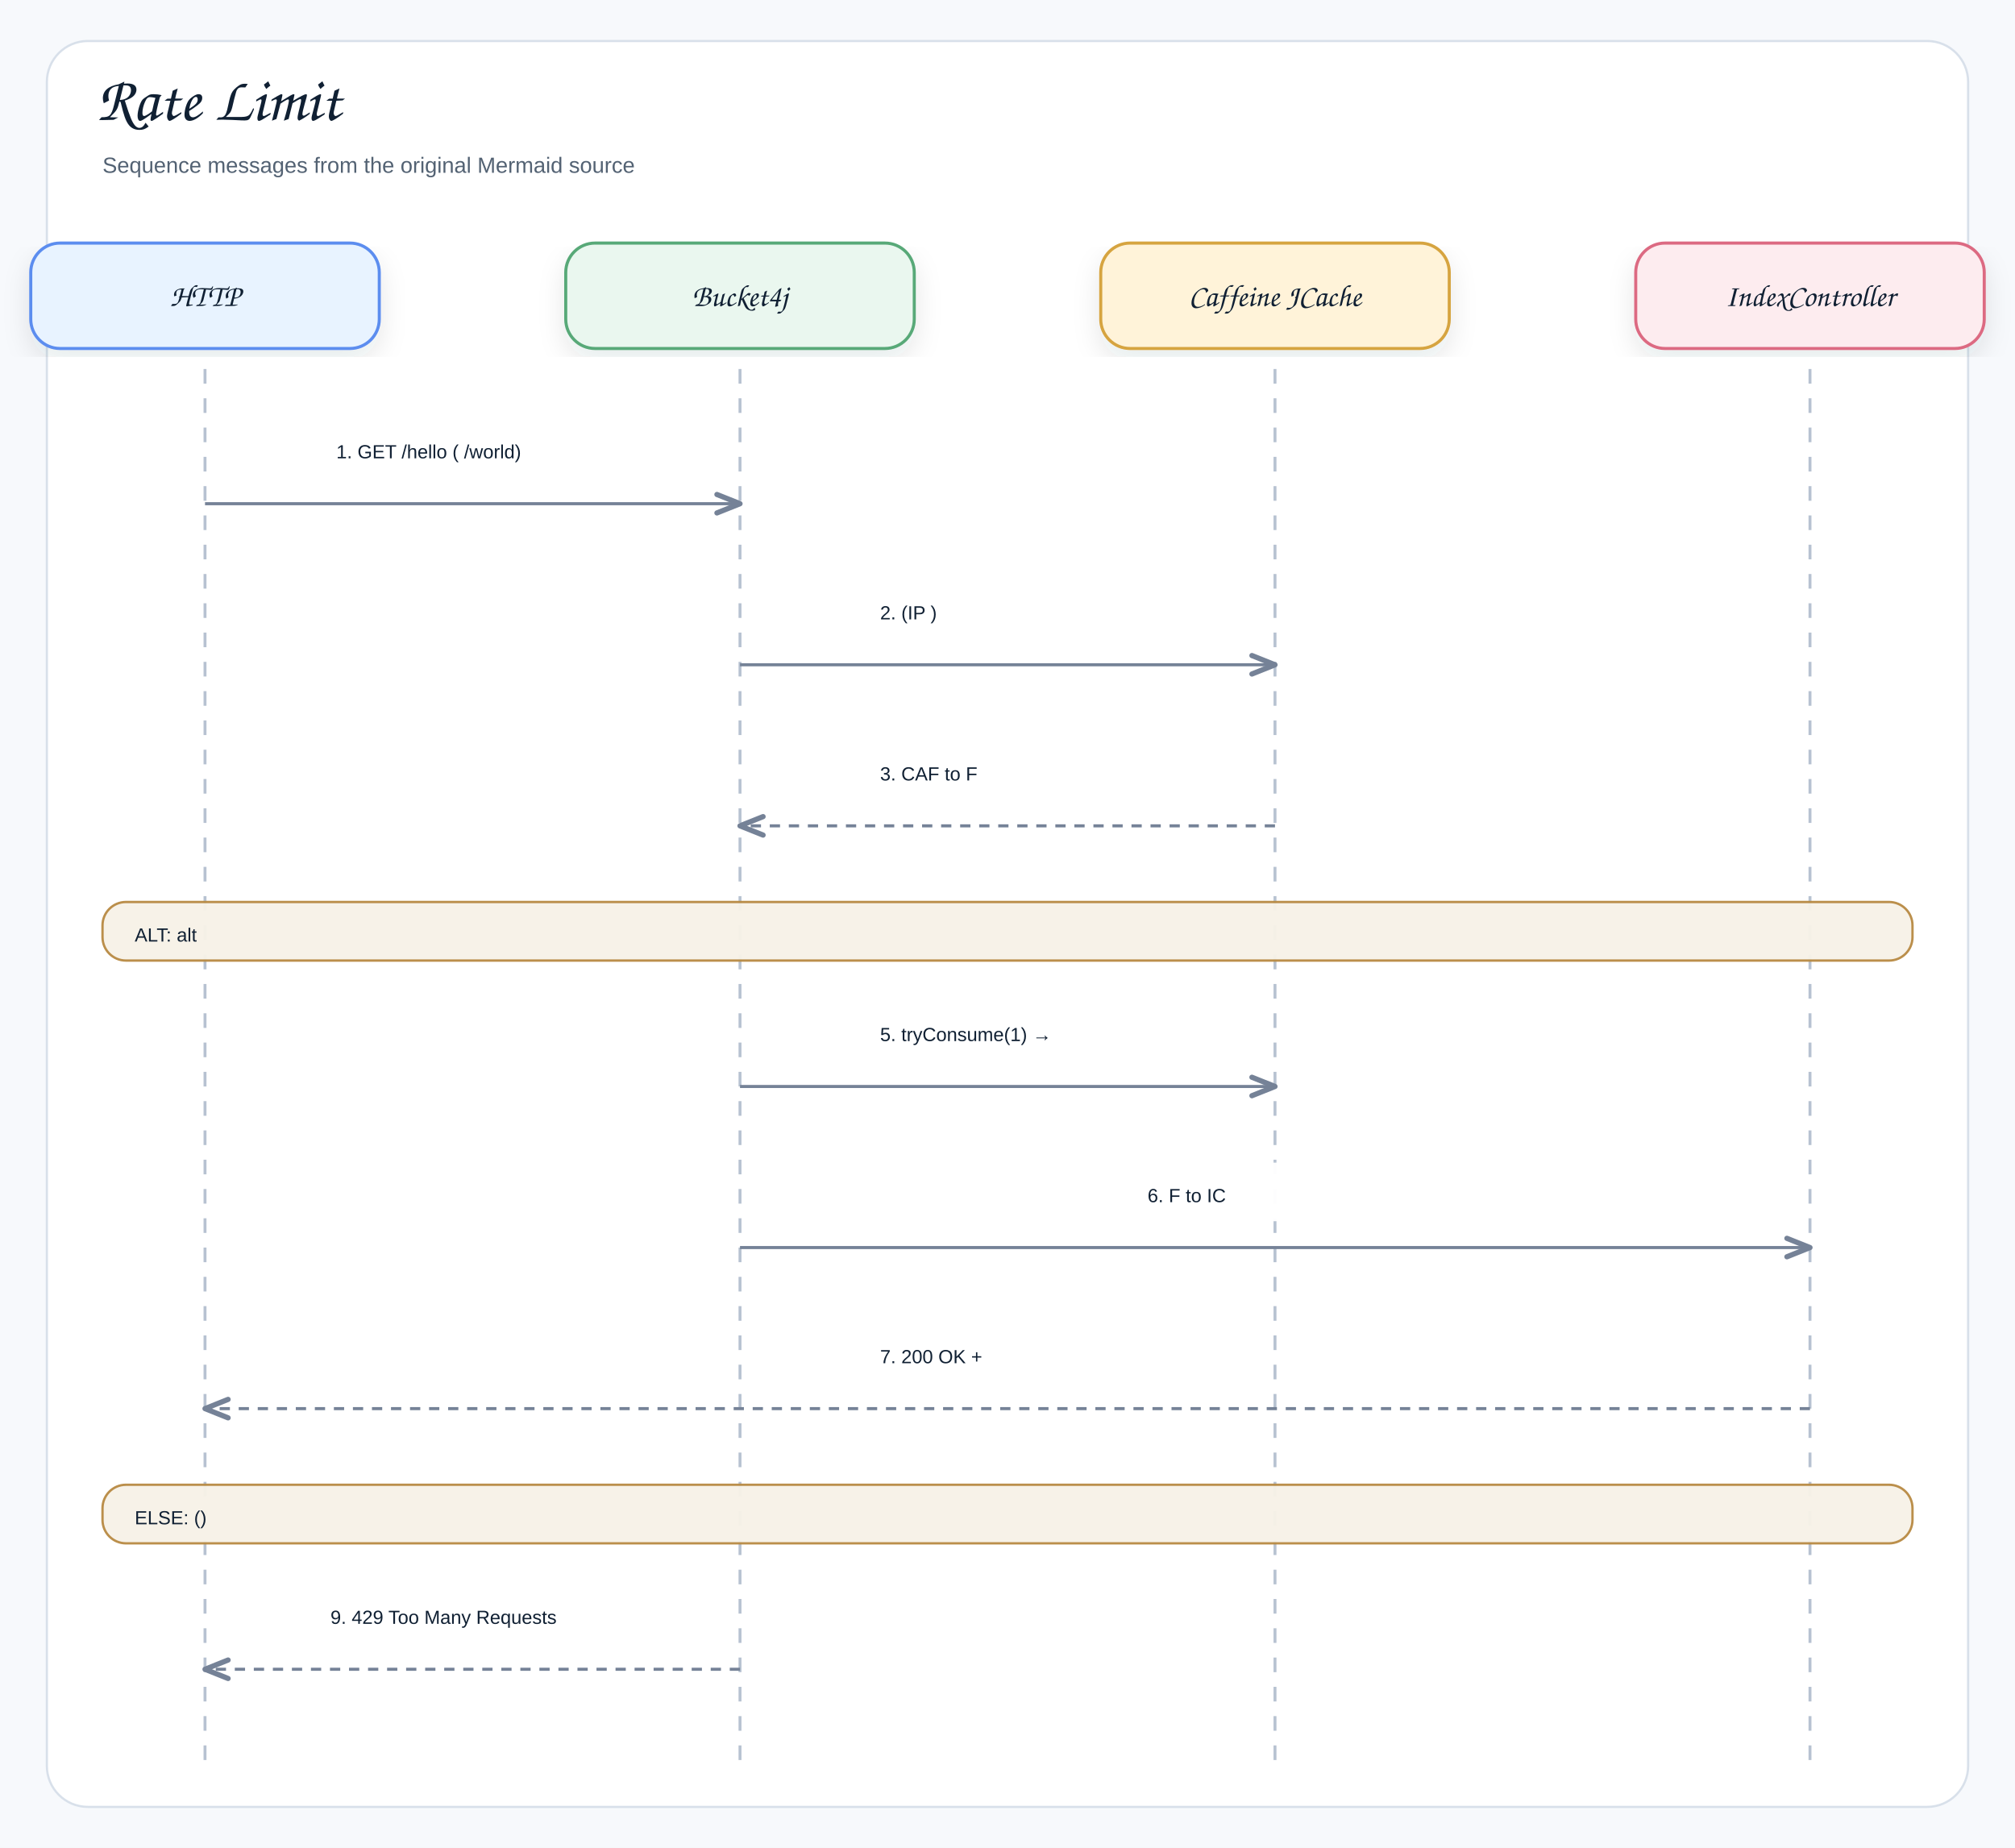
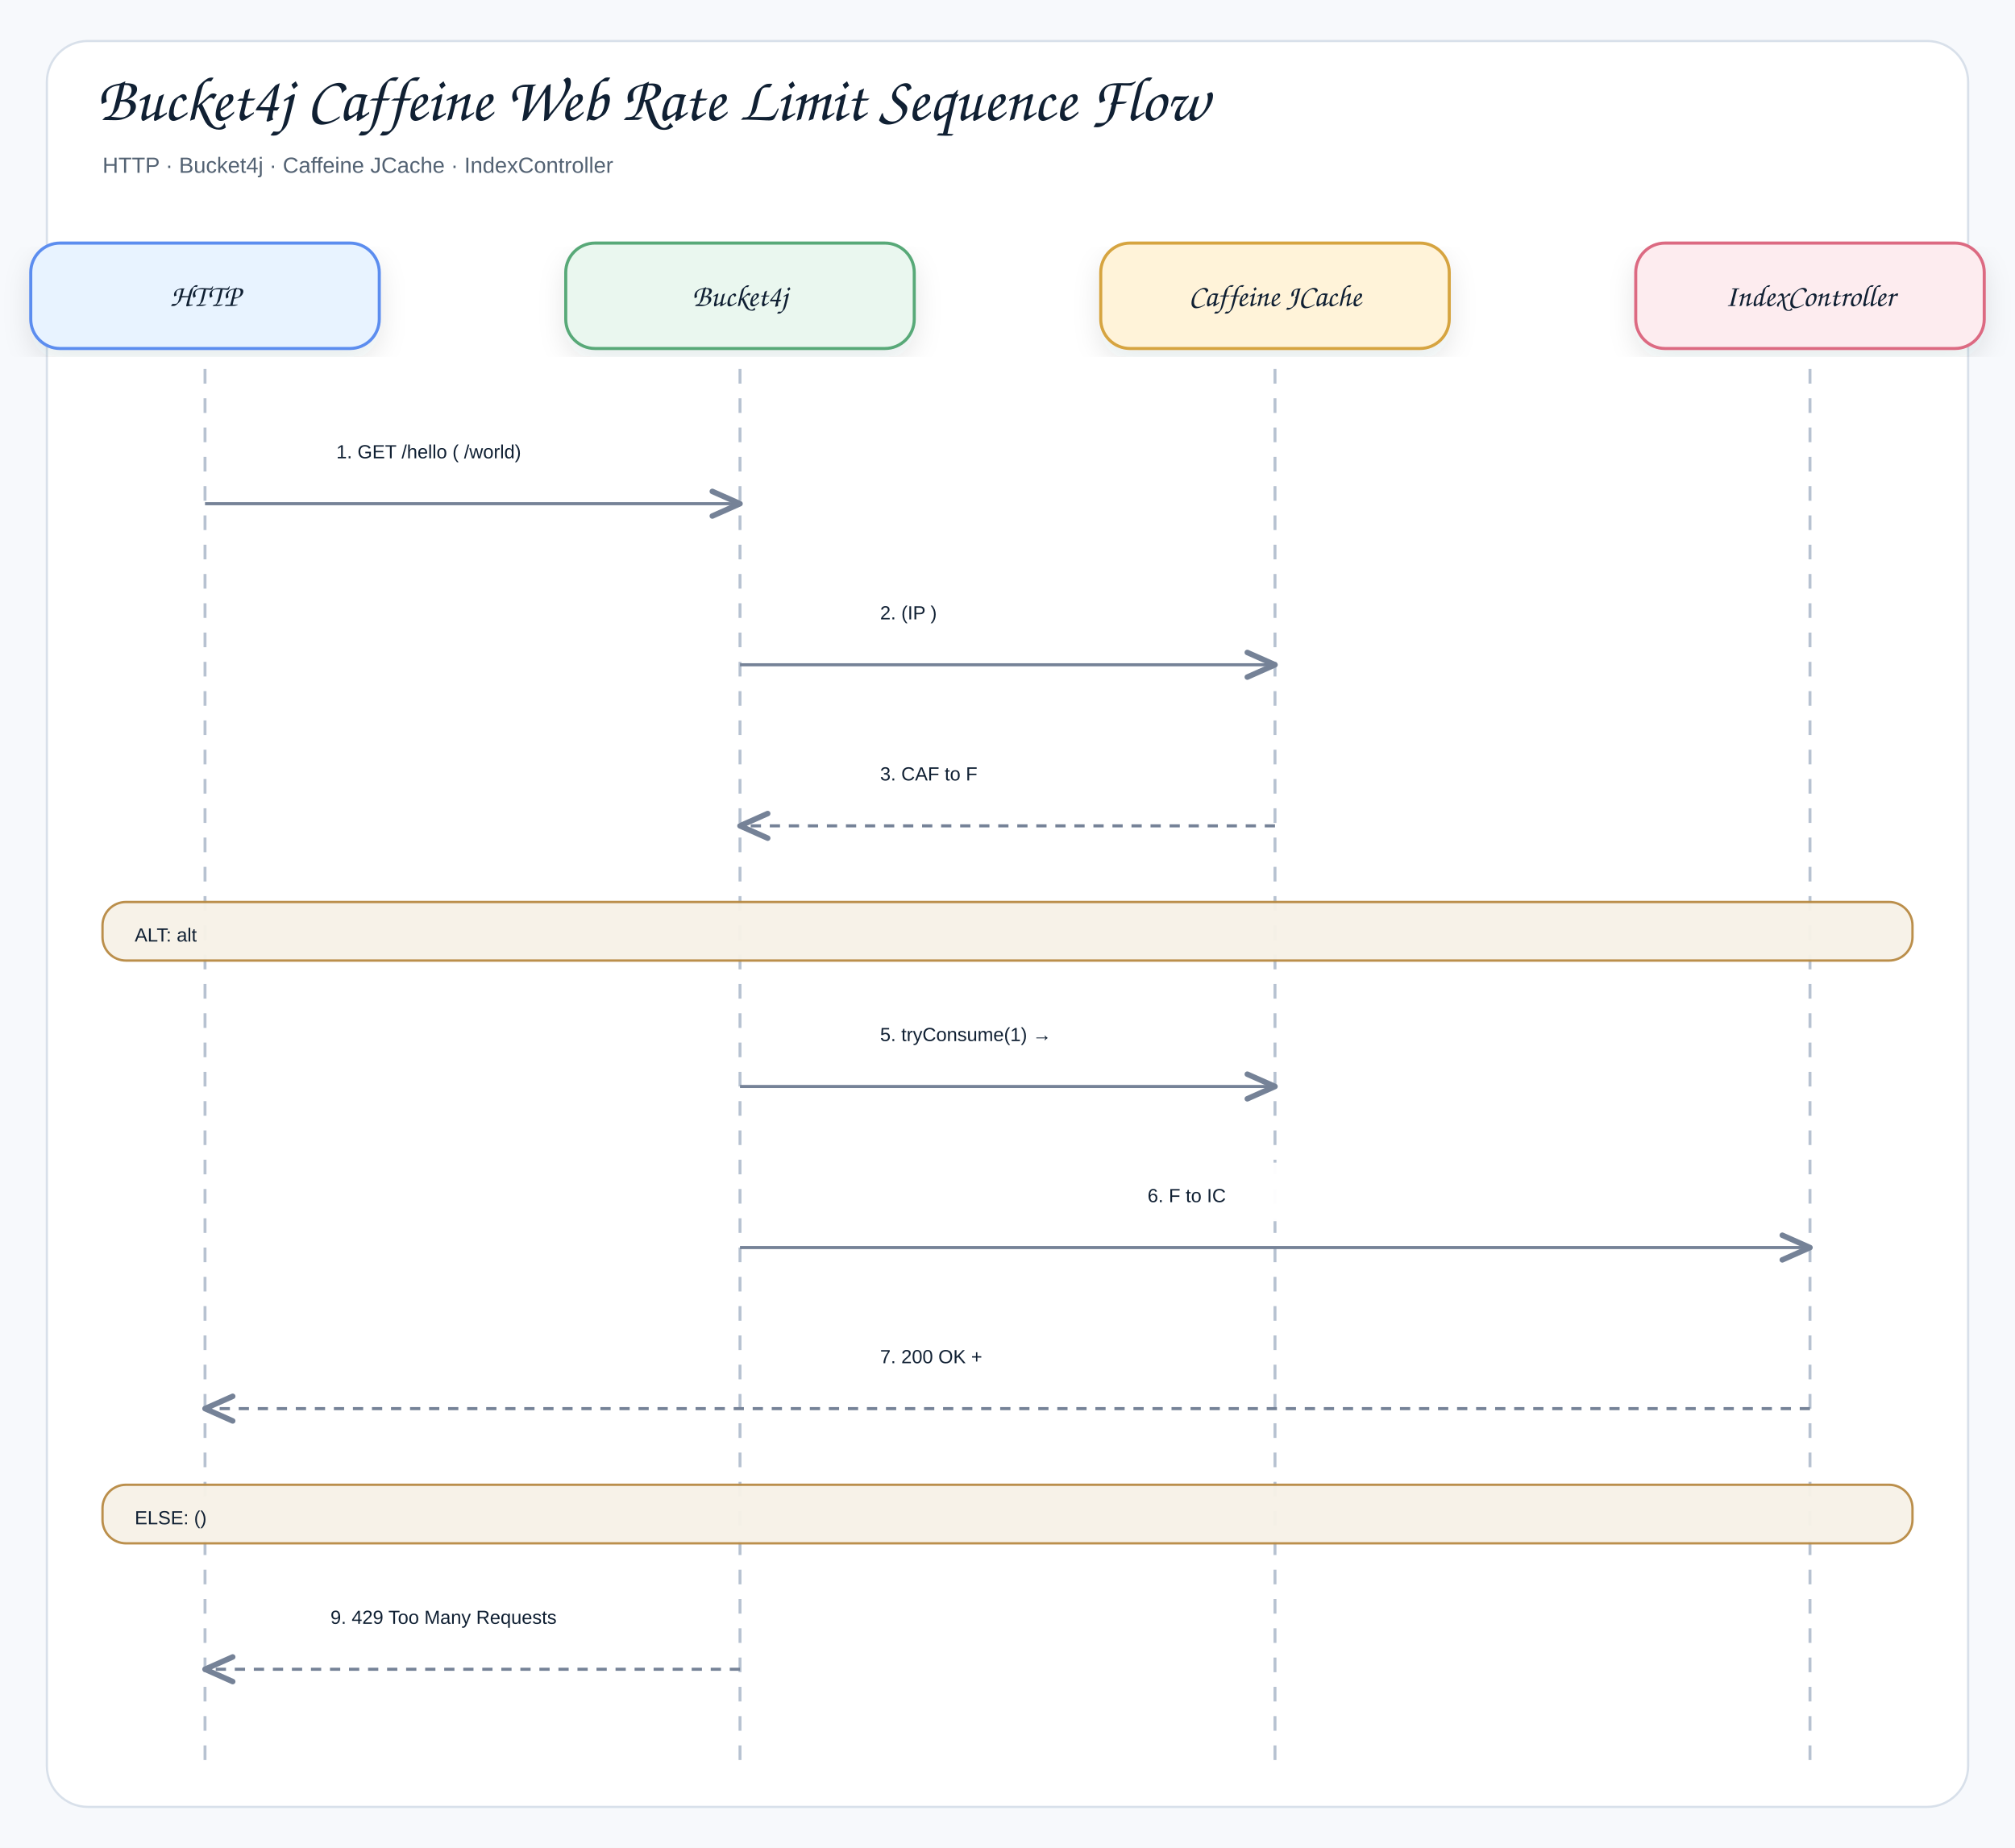
- <svg xmlns="http://www.w3.org/2000/svg" width="1376" height="1262" viewBox="0 0 1376 1262" role="img" aria-label="Rate Limit">
+ <svg xmlns="http://www.w3.org/2000/svg" width="1376" height="1262" viewBox="0 0 1376 1262" role="img" aria-label="Bucket4j Caffeine Web Rate Limit Sequence Flow">
  <defs>
    <filter id="shadow" x="-8%" y="-8%" width="116%" height="116%">
      <feDropShadow dx="0" dy="8" stdDeviation="9" flood-color="#1f2937" flood-opacity="0.10" />
    </filter>
-     <marker id="openArrow" markerWidth="10" markerHeight="8" refX="8.5" refY="4" orient="auto" markerUnits="strokeWidth">
-       <path d="M 1 1 L 8.5 4 L 1 7" fill="none" stroke="#758297" stroke-width="1.7" stroke-linecap="round" stroke-linejoin="round" />
+     <marker id="openArrow" markerWidth="12" markerHeight="10" refX="10" refY="5" orient="auto" markerUnits="strokeWidth">
+       <path d="M 1 1 L 10 5 L 1 9" fill="none" stroke="#758297" stroke-width="1.8" stroke-linecap="round" stroke-linejoin="round" />
    </marker>
-     <marker id="inherit" markerWidth="11" markerHeight="10" refX="9.5" refY="5" orient="auto" markerUnits="strokeWidth">
-       <path d="M 0.5 1 L 9.5 5 L 0.5 9 Z" fill="#ffffff" stroke="#758297" stroke-width="1.7" />
+     <marker id="inherit" markerWidth="14" markerHeight="12" refX="12" refY="6" orient="auto" markerUnits="strokeWidth">
+       <path d="M 0 1 L 12 6 L 0 11 Z" fill="#ffffff" stroke="#758297" stroke-width="1.8" />
    </marker>
    <style>
    .canvas{fill:#f7f9fc}.frame{fill:#fff;stroke:#d8e0ea;stroke-width:1.5}
    .title{font-family:"Architects Daughter","Comic Sans MS","Comic Sans",cursive;font-size:43px;font-weight:400;fill:#102033}
    .subtitle{font-family:"Comic Sans MS","Comic Sans","Comic Neue",Arial,sans-serif;font-size:15px;font-weight:400;fill:#536273}
    .label{font-family:"Architects Daughter","Comic Sans MS","Comic Sans",cursive;font-size:25px;font-weight:400;fill:#102033}
    .smallLabel{font-family:"Architects Daughter","Comic Sans MS","Comic Sans",cursive;font-size:21px;font-weight:400;fill:#102033}
    .mono{font-family:"Comic Sans MS","Comic Sans","Comic Neue",Arial,sans-serif;font-size:12px;font-weight:400;fill:#102033}
    .small{font-family:"Comic Sans MS","Comic Sans","Comic Neue",Arial,sans-serif;font-size:12px;font-weight:400;fill:#536273}
    .strong{font-family:"Comic Sans MS","Comic Sans","Comic Neue",Arial,sans-serif;font-size:13px;font-weight:400;fill:#102033}
    .card{stroke-width:2.1;filter:url(#shadow)}.compartment{stroke-width:1.5;fill:none}
    .line{stroke:#758297;stroke-width:2.1;fill:none;marker-end:url(#openArrow)}
    .plainLine{stroke:#758297;stroke-width:2.1;fill:none}
    .dashed{stroke:#758297;stroke-width:2.1;stroke-dasharray:7 6;fill:none;marker-end:url(#openArrow)}
    .inheritLine{stroke:#758297;stroke-width:2.2;fill:none;marker-end:url(#inherit)}
    .implLine{stroke:#758297;stroke-width:2.2;stroke-dasharray:8 7;fill:none;marker-end:url(#inherit)}
  </style>
  </defs>
  <rect class="canvas" width="1376" height="1262" />
  <rect class="frame" x="32" y="28" width="1312" height="1206" rx="28" />
-   <text class="title" x="66" y="82">Rate Limit</text>
-   <text class="subtitle" x="70" y="118">Sequence messages from the original Mermaid source</text>
+   <text class="title" x="66" y="82">Bucket4j Caffeine Web Rate Limit Sequence Flow</text>
+   <text class="subtitle" x="70" y="118">HTTP · Bucket4j · Caffeine JCache · IndexController</text>
  <rect class="card" x="21" y="166" width="238" height="72" rx="20" fill="#E8F3FF" stroke="#5B8DEF" />
  <text class="smallLabel" x="140" y="209" text-anchor="middle">HTTP</text>
  <line class="lifeline" x1="140" y1="252" x2="140" y2="1202" stroke="#b7c2d1" stroke-width="2" stroke-dasharray="10 10" />
  <rect class="card" x="386.333" y="166" width="238" height="72" rx="20" fill="#EAF7EF" stroke="#58A978" />
  <text class="smallLabel" x="505.333" y="209" text-anchor="middle">Bucket4j</text>
  <line class="lifeline" x1="505.333" y1="252" x2="505.333" y2="1202" stroke="#b7c2d1" stroke-width="2" stroke-dasharray="10 10" />
  <rect class="card" x="751.667" y="166" width="238" height="72" rx="20" fill="#FFF3D9" stroke="#D6A441" />
  <text class="smallLabel" x="870.667" y="209" text-anchor="middle">Caffeine JCache</text>
  <line class="lifeline" x1="870.667" y1="252" x2="870.667" y2="1202" stroke="#b7c2d1" stroke-width="2" stroke-dasharray="10 10" />
  <rect class="card" x="1117" y="166" width="238" height="72" rx="20" fill="#FDECEF" stroke="#DC6B82" />
  <text class="smallLabel" x="1236" y="209" text-anchor="middle">IndexController</text>
  <line class="lifeline" x1="1236" y1="252" x2="1236" y2="1202" stroke="#b7c2d1" stroke-width="2" stroke-dasharray="10 10" />
  <rect x="211.667" y="286" width="222" height="40" rx="12" fill="#ffffff" opacity="0.97" />
  <text class="strong" x="229.667" y="313" text-anchor="start">1. GET /hello ( /world)</text>
  <path class="line" d="M140 344 L505.333 344" />
  <rect x="583" y="396" width="210" height="40" rx="12" fill="#ffffff" opacity="0.97" />
  <text class="strong" x="601" y="423" text-anchor="start">2. (IP )</text>
  <path class="line" d="M505.333 454 L870.667 454" />
  <rect x="583" y="506" width="210" height="40" rx="12" fill="#ffffff" opacity="0.97" />
  <text class="strong" x="601" y="533" text-anchor="start">3. CAF to F</text>
  <path class="dashed" d="M870.667 564 L505.333 564" />
  <rect x="70" y="616" width="1236" height="40" rx="16" fill="#F7F1E7" stroke="#B88A44" stroke-width="1.6" opacity="0.96" />
  <text class="strong" x="92" y="643" text-anchor="start">ALT: alt</text>
  <rect x="583" y="684" width="210" height="40" rx="12" fill="#ffffff" opacity="0.97" />
  <text class="strong" x="601" y="711" text-anchor="start">5. tryConsume(1) →</text>
  <path class="line" d="M505.333 742 L870.667 742" />
  <rect x="765.667" y="794" width="210" height="40" rx="12" fill="#ffffff" opacity="0.97" />
  <text class="strong" x="783.667" y="821" text-anchor="start">6. F to IC</text>
  <path class="line" d="M505.333 852 L1236 852" />
  <rect x="583" y="904" width="210" height="40" rx="12" fill="#ffffff" opacity="0.97" />
  <text class="strong" x="601" y="931" text-anchor="start">7. 200 OK +</text>
  <path class="dashed" d="M1236 962 L140 962" />
  <rect x="70" y="1014" width="1236" height="40" rx="16" fill="#F7F1E7" stroke="#B88A44" stroke-width="1.6" opacity="0.96" />
  <text class="strong" x="92" y="1041" text-anchor="start">ELSE: ()</text>
  <rect x="207.667" y="1082" width="230" height="40" rx="12" fill="#ffffff" opacity="0.97" />
  <text class="strong" x="225.667" y="1109" text-anchor="start">9. 429 Too Many Requests</text>
  <path class="dashed" d="M505.333 1140 L140 1140" />
</svg>
